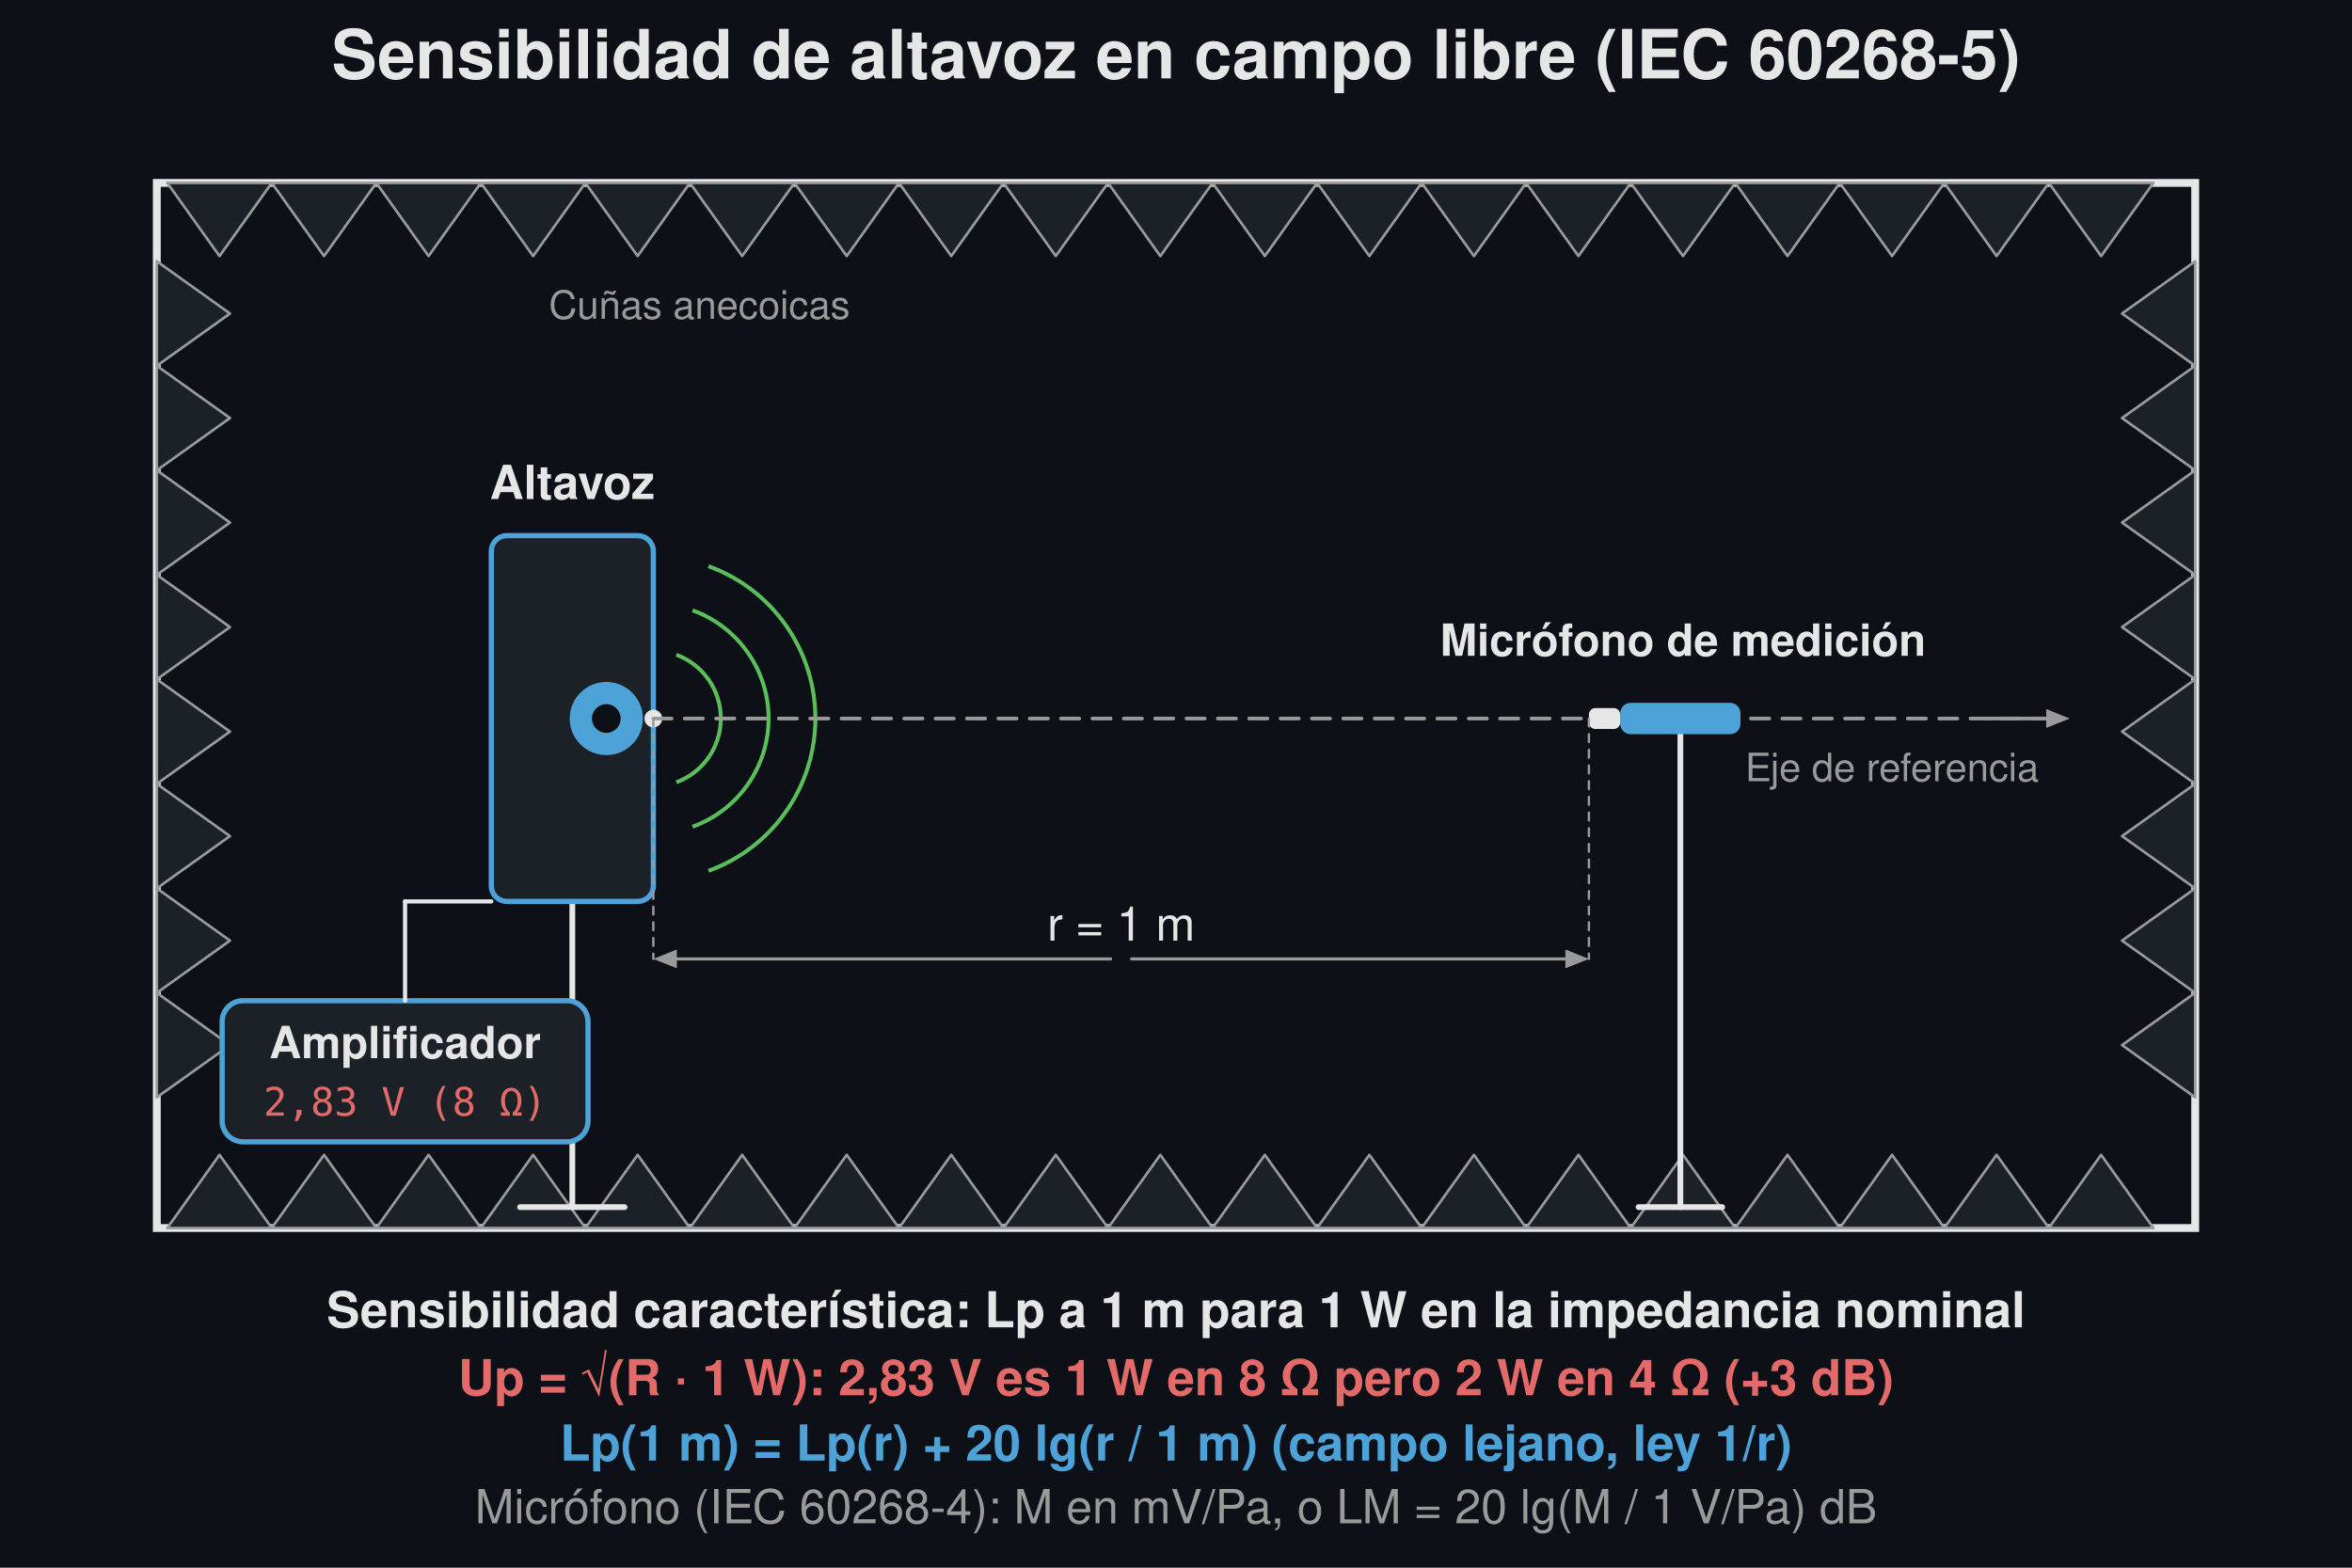
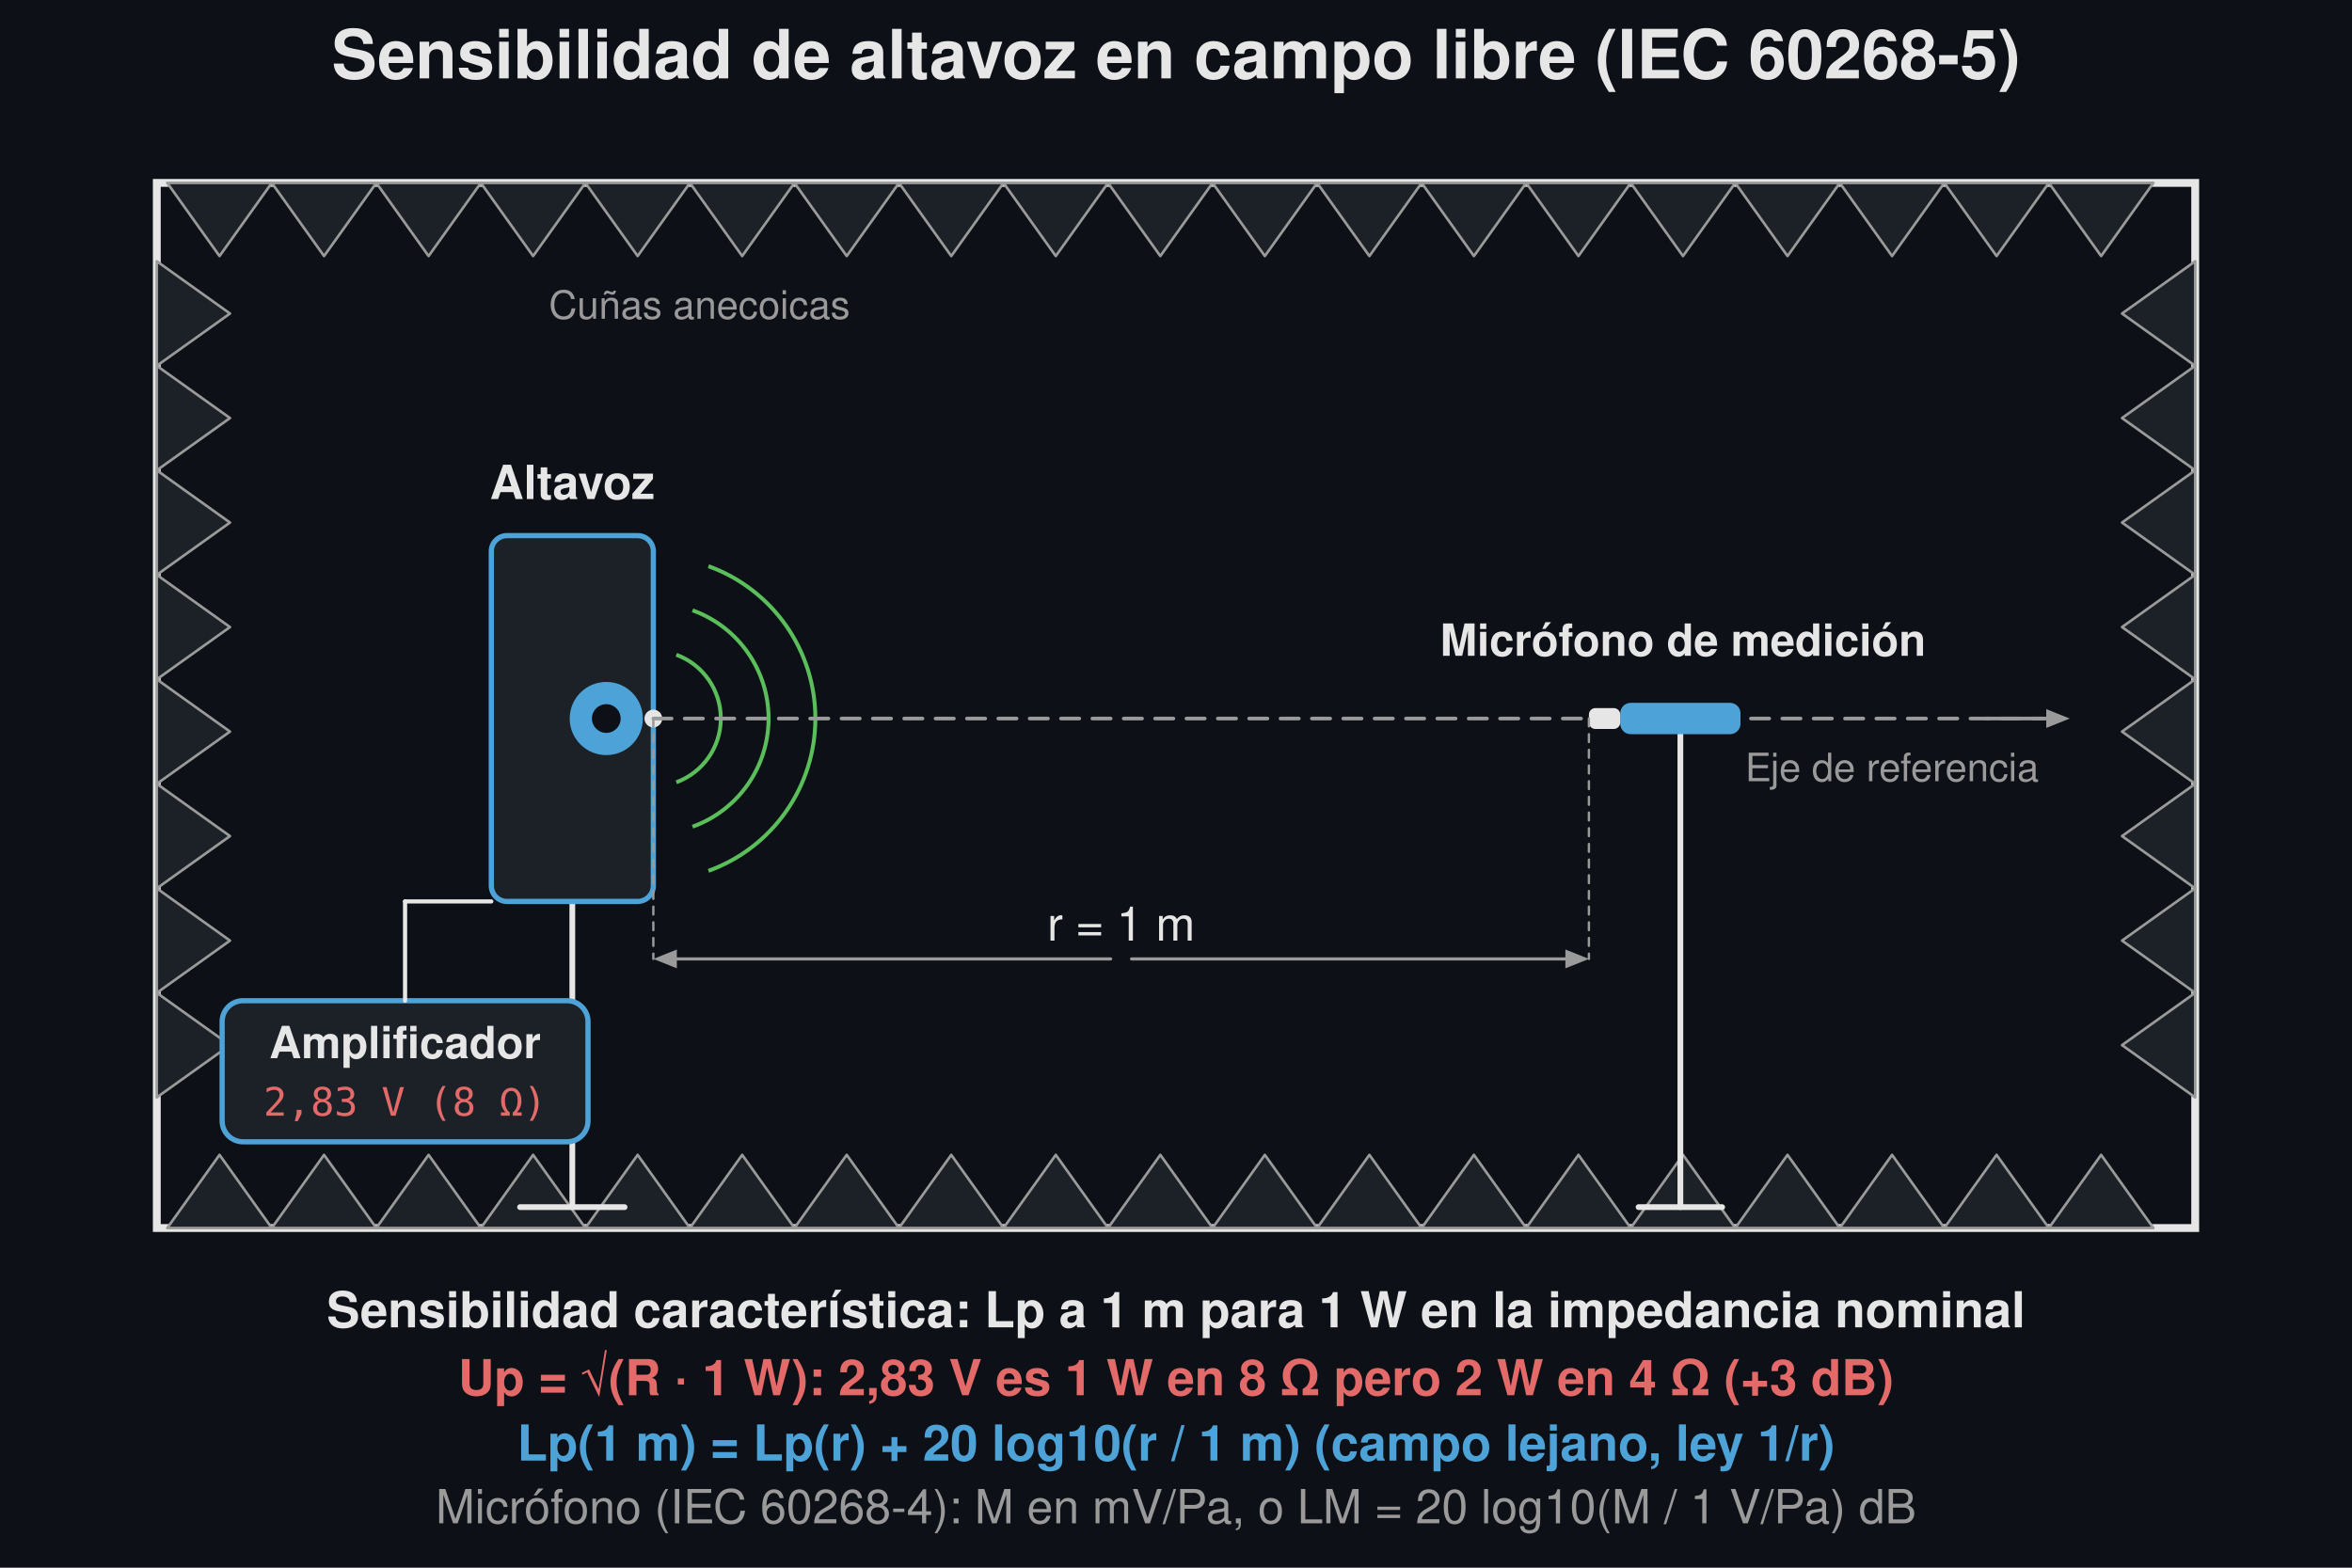
<svg xmlns="http://www.w3.org/2000/svg" width="900" height="600" viewBox="0 0 900 600">
  <rect width="900" height="600" fill="#0d1117" />
  <text x="450.0" y="30" font-family="Segoe UI, Helvetica, Arial, sans-serif" font-size="26" font-weight="600" fill="#e6e6e6" text-anchor="middle">Sensibilidad de altavoz en campo libre (IEC 60268-5)</text>
  <rect x="60.0" y="70.0" width="780.0" height="400.0" rx="0.0" fill="#0d1117" stroke="#e6e6e6" stroke-width="3" />
  <path d="M 64 70.0 L 104 70.0 L 84 98.0 Z" fill="#1c2128" stroke="#9a9a9a" stroke-width="1.0" stroke-linejoin="round" />
  <path d="M 64 470.0 L 104 470.0 L 84 442.0 Z" fill="#1c2128" stroke="#9a9a9a" stroke-width="1.0" stroke-linejoin="round" />
  <path d="M 104 70.0 L 144 70.0 L 124 98.0 Z" fill="#1c2128" stroke="#9a9a9a" stroke-width="1.0" stroke-linejoin="round" />
  <path d="M 104 470.0 L 144 470.0 L 124 442.0 Z" fill="#1c2128" stroke="#9a9a9a" stroke-width="1.0" stroke-linejoin="round" />
  <path d="M 144 70.0 L 184 70.0 L 164 98.0 Z" fill="#1c2128" stroke="#9a9a9a" stroke-width="1.0" stroke-linejoin="round" />
  <path d="M 144 470.0 L 184 470.0 L 164 442.0 Z" fill="#1c2128" stroke="#9a9a9a" stroke-width="1.0" stroke-linejoin="round" />
  <path d="M 184 70.0 L 224 70.0 L 204 98.0 Z" fill="#1c2128" stroke="#9a9a9a" stroke-width="1.0" stroke-linejoin="round" />
  <path d="M 184 470.0 L 224 470.0 L 204 442.0 Z" fill="#1c2128" stroke="#9a9a9a" stroke-width="1.0" stroke-linejoin="round" />
  <path d="M 224 70.0 L 264 70.0 L 244 98.0 Z" fill="#1c2128" stroke="#9a9a9a" stroke-width="1.0" stroke-linejoin="round" />
  <path d="M 224 470.0 L 264 470.0 L 244 442.0 Z" fill="#1c2128" stroke="#9a9a9a" stroke-width="1.0" stroke-linejoin="round" />
  <path d="M 264 70.0 L 304 70.0 L 284 98.0 Z" fill="#1c2128" stroke="#9a9a9a" stroke-width="1.0" stroke-linejoin="round" />
  <path d="M 264 470.0 L 304 470.0 L 284 442.0 Z" fill="#1c2128" stroke="#9a9a9a" stroke-width="1.0" stroke-linejoin="round" />
  <path d="M 304 70.0 L 344 70.0 L 324 98.0 Z" fill="#1c2128" stroke="#9a9a9a" stroke-width="1.0" stroke-linejoin="round" />
  <path d="M 304 470.0 L 344 470.0 L 324 442.0 Z" fill="#1c2128" stroke="#9a9a9a" stroke-width="1.0" stroke-linejoin="round" />
  <path d="M 344 70.0 L 384 70.0 L 364 98.0 Z" fill="#1c2128" stroke="#9a9a9a" stroke-width="1.0" stroke-linejoin="round" />
  <path d="M 344 470.0 L 384 470.0 L 364 442.0 Z" fill="#1c2128" stroke="#9a9a9a" stroke-width="1.0" stroke-linejoin="round" />
  <path d="M 384 70.0 L 424 70.0 L 404 98.0 Z" fill="#1c2128" stroke="#9a9a9a" stroke-width="1.0" stroke-linejoin="round" />
  <path d="M 384 470.0 L 424 470.0 L 404 442.0 Z" fill="#1c2128" stroke="#9a9a9a" stroke-width="1.0" stroke-linejoin="round" />
  <path d="M 424 70.0 L 464 70.0 L 444 98.0 Z" fill="#1c2128" stroke="#9a9a9a" stroke-width="1.0" stroke-linejoin="round" />
  <path d="M 424 470.0 L 464 470.0 L 444 442.0 Z" fill="#1c2128" stroke="#9a9a9a" stroke-width="1.0" stroke-linejoin="round" />
  <path d="M 464 70.0 L 504 70.0 L 484 98.0 Z" fill="#1c2128" stroke="#9a9a9a" stroke-width="1.0" stroke-linejoin="round" />
  <path d="M 464 470.0 L 504 470.0 L 484 442.0 Z" fill="#1c2128" stroke="#9a9a9a" stroke-width="1.0" stroke-linejoin="round" />
  <path d="M 504 70.0 L 544 70.0 L 524 98.0 Z" fill="#1c2128" stroke="#9a9a9a" stroke-width="1.0" stroke-linejoin="round" />
  <path d="M 504 470.0 L 544 470.0 L 524 442.0 Z" fill="#1c2128" stroke="#9a9a9a" stroke-width="1.0" stroke-linejoin="round" />
  <path d="M 544 70.0 L 584 70.0 L 564 98.0 Z" fill="#1c2128" stroke="#9a9a9a" stroke-width="1.0" stroke-linejoin="round" />
  <path d="M 544 470.0 L 584 470.0 L 564 442.0 Z" fill="#1c2128" stroke="#9a9a9a" stroke-width="1.0" stroke-linejoin="round" />
  <path d="M 584 70.0 L 624 70.0 L 604 98.0 Z" fill="#1c2128" stroke="#9a9a9a" stroke-width="1.0" stroke-linejoin="round" />
  <path d="M 584 470.0 L 624 470.0 L 604 442.0 Z" fill="#1c2128" stroke="#9a9a9a" stroke-width="1.0" stroke-linejoin="round" />
  <path d="M 624 70.0 L 664 70.0 L 644 98.0 Z" fill="#1c2128" stroke="#9a9a9a" stroke-width="1.0" stroke-linejoin="round" />
  <path d="M 624 470.0 L 664 470.0 L 644 442.0 Z" fill="#1c2128" stroke="#9a9a9a" stroke-width="1.0" stroke-linejoin="round" />
  <path d="M 664 70.0 L 704 70.0 L 684 98.0 Z" fill="#1c2128" stroke="#9a9a9a" stroke-width="1.0" stroke-linejoin="round" />
  <path d="M 664 470.0 L 704 470.0 L 684 442.0 Z" fill="#1c2128" stroke="#9a9a9a" stroke-width="1.0" stroke-linejoin="round" />
  <path d="M 704 70.0 L 744 70.0 L 724 98.0 Z" fill="#1c2128" stroke="#9a9a9a" stroke-width="1.0" stroke-linejoin="round" />
  <path d="M 704 470.0 L 744 470.0 L 724 442.0 Z" fill="#1c2128" stroke="#9a9a9a" stroke-width="1.0" stroke-linejoin="round" />
  <path d="M 744 70.0 L 784 70.0 L 764 98.0 Z" fill="#1c2128" stroke="#9a9a9a" stroke-width="1.0" stroke-linejoin="round" />
  <path d="M 744 470.0 L 784 470.0 L 764 442.0 Z" fill="#1c2128" stroke="#9a9a9a" stroke-width="1.0" stroke-linejoin="round" />
  <path d="M 784 70.0 L 824 70.0 L 804 98.0 Z" fill="#1c2128" stroke="#9a9a9a" stroke-width="1.0" stroke-linejoin="round" />
  <path d="M 784 470.0 L 824 470.0 L 804 442.0 Z" fill="#1c2128" stroke="#9a9a9a" stroke-width="1.0" stroke-linejoin="round" />
  <path d="M 60.0 100 L 60.0 140 L 88.0 120 Z" fill="#1c2128" stroke="#9a9a9a" stroke-width="1.0" stroke-linejoin="round" />
  <path d="M 840.0 100 L 840.0 140 L 812.0 120 Z" fill="#1c2128" stroke="#9a9a9a" stroke-width="1.0" stroke-linejoin="round" />
  <path d="M 60.0 140 L 60.0 180 L 88.0 160 Z" fill="#1c2128" stroke="#9a9a9a" stroke-width="1.0" stroke-linejoin="round" />
  <path d="M 840.0 140 L 840.0 180 L 812.0 160 Z" fill="#1c2128" stroke="#9a9a9a" stroke-width="1.0" stroke-linejoin="round" />
  <path d="M 60.0 180 L 60.0 220 L 88.0 200 Z" fill="#1c2128" stroke="#9a9a9a" stroke-width="1.0" stroke-linejoin="round" />
  <path d="M 840.0 180 L 840.0 220 L 812.0 200 Z" fill="#1c2128" stroke="#9a9a9a" stroke-width="1.0" stroke-linejoin="round" />
  <path d="M 60.0 220 L 60.0 260 L 88.0 240 Z" fill="#1c2128" stroke="#9a9a9a" stroke-width="1.0" stroke-linejoin="round" />
  <path d="M 840.0 220 L 840.0 260 L 812.0 240 Z" fill="#1c2128" stroke="#9a9a9a" stroke-width="1.0" stroke-linejoin="round" />
  <path d="M 60.0 260 L 60.0 300 L 88.0 280 Z" fill="#1c2128" stroke="#9a9a9a" stroke-width="1.0" stroke-linejoin="round" />
  <path d="M 840.0 260 L 840.0 300 L 812.0 280 Z" fill="#1c2128" stroke="#9a9a9a" stroke-width="1.0" stroke-linejoin="round" />
  <path d="M 60.0 300 L 60.0 340 L 88.0 320 Z" fill="#1c2128" stroke="#9a9a9a" stroke-width="1.0" stroke-linejoin="round" />
  <path d="M 840.0 300 L 840.0 340 L 812.0 320 Z" fill="#1c2128" stroke="#9a9a9a" stroke-width="1.0" stroke-linejoin="round" />
  <path d="M 60.0 340 L 60.0 380 L 88.0 360 Z" fill="#1c2128" stroke="#9a9a9a" stroke-width="1.0" stroke-linejoin="round" />
  <path d="M 840.0 340 L 840.0 380 L 812.0 360 Z" fill="#1c2128" stroke="#9a9a9a" stroke-width="1.0" stroke-linejoin="round" />
  <path d="M 60.0 380 L 60.0 420 L 88.0 400 Z" fill="#1c2128" stroke="#9a9a9a" stroke-width="1.0" stroke-linejoin="round" />
  <path d="M 840.0 380 L 840.0 420 L 812.0 400 Z" fill="#1c2128" stroke="#9a9a9a" stroke-width="1.0" stroke-linejoin="round" />
  <text x="210" y="122" font-family="Segoe UI, Helvetica, Arial, sans-serif" font-size="15" fill="#9a9a9a" text-anchor="start">Cuñas anecoicas</text>
  <line x1="219" y1="345.0" x2="219" y2="462" stroke="#e6e6e6" stroke-width="2.2" stroke-linecap="round" />
  <line x1="199" y1="462" x2="239" y2="462" stroke="#e6e6e6" stroke-width="2.2" stroke-linecap="round" />
  <rect x="188.0" y="205.0" width="62" height="140" rx="6" fill="#1c2128" stroke="#4da3d8" stroke-width="2" />
  <circle cx="232.0" cy="275.0" r="14" fill="#4da3d8" stroke="none" stroke-width="1.5" />
  <circle cx="232.0" cy="275.0" r="5.5" fill="#0d1117" stroke="none" stroke-width="1.5" />
  <text x="219" y="191.0" font-family="Segoe UI, Helvetica, Arial, sans-serif" font-size="18" fill="#e6e6e6" text-anchor="middle" font-weight="600">Altavoz</text>
  <path d="M 258.8 250.6 A 26 26 0 0 1 258.8 299.4" fill="none" stroke="#5abf5a" stroke-width="1.5" stroke-linejoin="round" />
  <path d="M 265.0 233.6 A 44 44 0 0 1 265.0 316.4" fill="none" stroke="#5abf5a" stroke-width="1.5" stroke-linejoin="round" />
  <path d="M 271.1 216.7 A 62 62 0 0 1 271.1 333.3" fill="none" stroke="#5abf5a" stroke-width="1.5" stroke-linejoin="round" />
  <circle cx="250.0" cy="275.0" r="3.4" fill="#e6e6e6" stroke="none" stroke-width="1.5" />
  <line x1="250.0" y1="275.0" x2="782" y2="275.0" stroke="#9a9a9a" stroke-width="1.4" stroke-dasharray="7,5" stroke-linecap="round" />
  <line x1="760" y1="275.0" x2="783.0" y2="275.0" stroke="#9a9a9a" stroke-width="1.4" stroke-linecap="round" />
  <path d="M 792.0 275.0 L 783.0 278.6 L 783.0 271.4 Z" fill="#9a9a9a" stroke="none" stroke-width="1.5" stroke-linejoin="round" />
  <text x="724" y="299.0" font-family="Segoe UI, Helvetica, Arial, sans-serif" font-size="15" fill="#9a9a9a" text-anchor="middle">Eje de referencia</text>
  <line x1="643.0" y1="281.0" x2="643.0" y2="462" stroke="#e6e6e6" stroke-width="2.2" stroke-linecap="round" />
  <line x1="627.0" y1="462" x2="659.0" y2="462" stroke="#e6e6e6" stroke-width="2.2" stroke-linecap="round" />
  <rect x="620.0" y="269.0" width="46" height="12" rx="4" fill="#4da3d8" stroke="none" stroke-width="1.5" />
  <rect x="608.0" y="271.0" width="12" height="8" rx="2.5" fill="#e6e6e6" stroke="none" stroke-width="1.5" />
  <text x="644.0" y="251.0" font-family="Segoe UI, Helvetica, Arial, sans-serif" font-size="17" fill="#e6e6e6" text-anchor="middle" font-weight="600">Micrófono de medición</text>
  <line x1="250.0" y1="275.0" x2="250.0" y2="367.0" stroke="#9a9a9a" stroke-width="0.9" stroke-dasharray="3,3" stroke-linecap="round" />
  <line x1="608.0" y1="275.0" x2="608.0" y2="367.0" stroke="#9a9a9a" stroke-width="0.9" stroke-dasharray="3,3" stroke-linecap="round" />
  <line x1="425.0" y1="367.0" x2="259.0" y2="367.0" stroke="#9a9a9a" stroke-width="1.2" stroke-linecap="round" />
  <path d="M 250.0 367.0 L 259.0 363.4 L 259.0 370.6 Z" fill="#9a9a9a" stroke="none" stroke-width="1.5" stroke-linejoin="round" />
  <line x1="433.0" y1="367.0" x2="599.0" y2="367.0" stroke="#9a9a9a" stroke-width="1.2" stroke-linecap="round" />
  <path d="M 608.0 367.0 L 599.0 370.6 L 599.0 363.4 Z" fill="#9a9a9a" stroke="none" stroke-width="1.5" stroke-linejoin="round" />
  <text x="429.0" y="360.0" font-family="Segoe UI, Helvetica, Arial, sans-serif" font-size="18" fill="#e6e6e6" text-anchor="middle">r = 1 m</text>
  <rect x="85" y="383" width="140" height="54" rx="8" fill="#1c2128" stroke="#4da3d8" stroke-width="2" />
  <text x="155" y="405" font-family="Segoe UI, Helvetica, Arial, sans-serif" font-size="17" fill="#e6e6e6" text-anchor="middle" font-weight="600">Amplificador</text>
  <text x="155" y="427" font-family="Consolas, Menlo, monospace" font-size="15" fill="#e46a6a" text-anchor="middle">2,83 V (8 Ω)</text>
  <line x1="155" y1="383" x2="155" y2="345" stroke="#e6e6e6" stroke-width="1.6" stroke-linecap="round" />
  <line x1="155" y1="345" x2="188.0" y2="345" stroke="#e6e6e6" stroke-width="1.6" stroke-linecap="round" />
  <text x="450" y="508" font-family="Segoe UI, Helvetica, Arial, sans-serif" font-size="19" fill="#e6e6e6" text-anchor="middle" font-weight="600">Sensibilidad característica: Lp a 1 m para 1 W en la impedancia nominal</text>
  <text x="450" y="534" font-family="Segoe UI, Helvetica, Arial, sans-serif" font-size="19" fill="#e46a6a" text-anchor="middle" font-weight="600">Up = √(R · 1 W): 2,83 V es 1 W en 8 Ω pero 2 W en 4 Ω (+3 dB)</text>
-   <text x="450" y="559" font-family="Segoe UI, Helvetica, Arial, sans-serif" font-size="19" fill="#4da3d8" text-anchor="middle" font-weight="600">Lp(1 m) = Lp(r) + 20 lg(r / 1 m)   (campo lejano, ley 1/r)</text>
-   <text x="450" y="583" font-family="Segoe UI, Helvetica, Arial, sans-serif" font-size="18" fill="#9a9a9a" text-anchor="middle">Micrófono (IEC 60268-4): M en mV/Pa, o LM = 20 lg(M / 1 V/Pa) dB</text>
+   <text x="450" y="559" font-family="Segoe UI, Helvetica, Arial, sans-serif" font-size="19" fill="#4da3d8" text-anchor="middle" font-weight="600">Lp(1 m) = Lp(r) + 20 log10(r / 1 m)   (campo lejano, ley 1/r)</text>
+   <text x="450" y="583" font-family="Segoe UI, Helvetica, Arial, sans-serif" font-size="18" fill="#9a9a9a" text-anchor="middle">Micrófono (IEC 60268-4): M en mV/Pa, o LM = 20 log10(M / 1 V/Pa) dB</text>
</svg>
